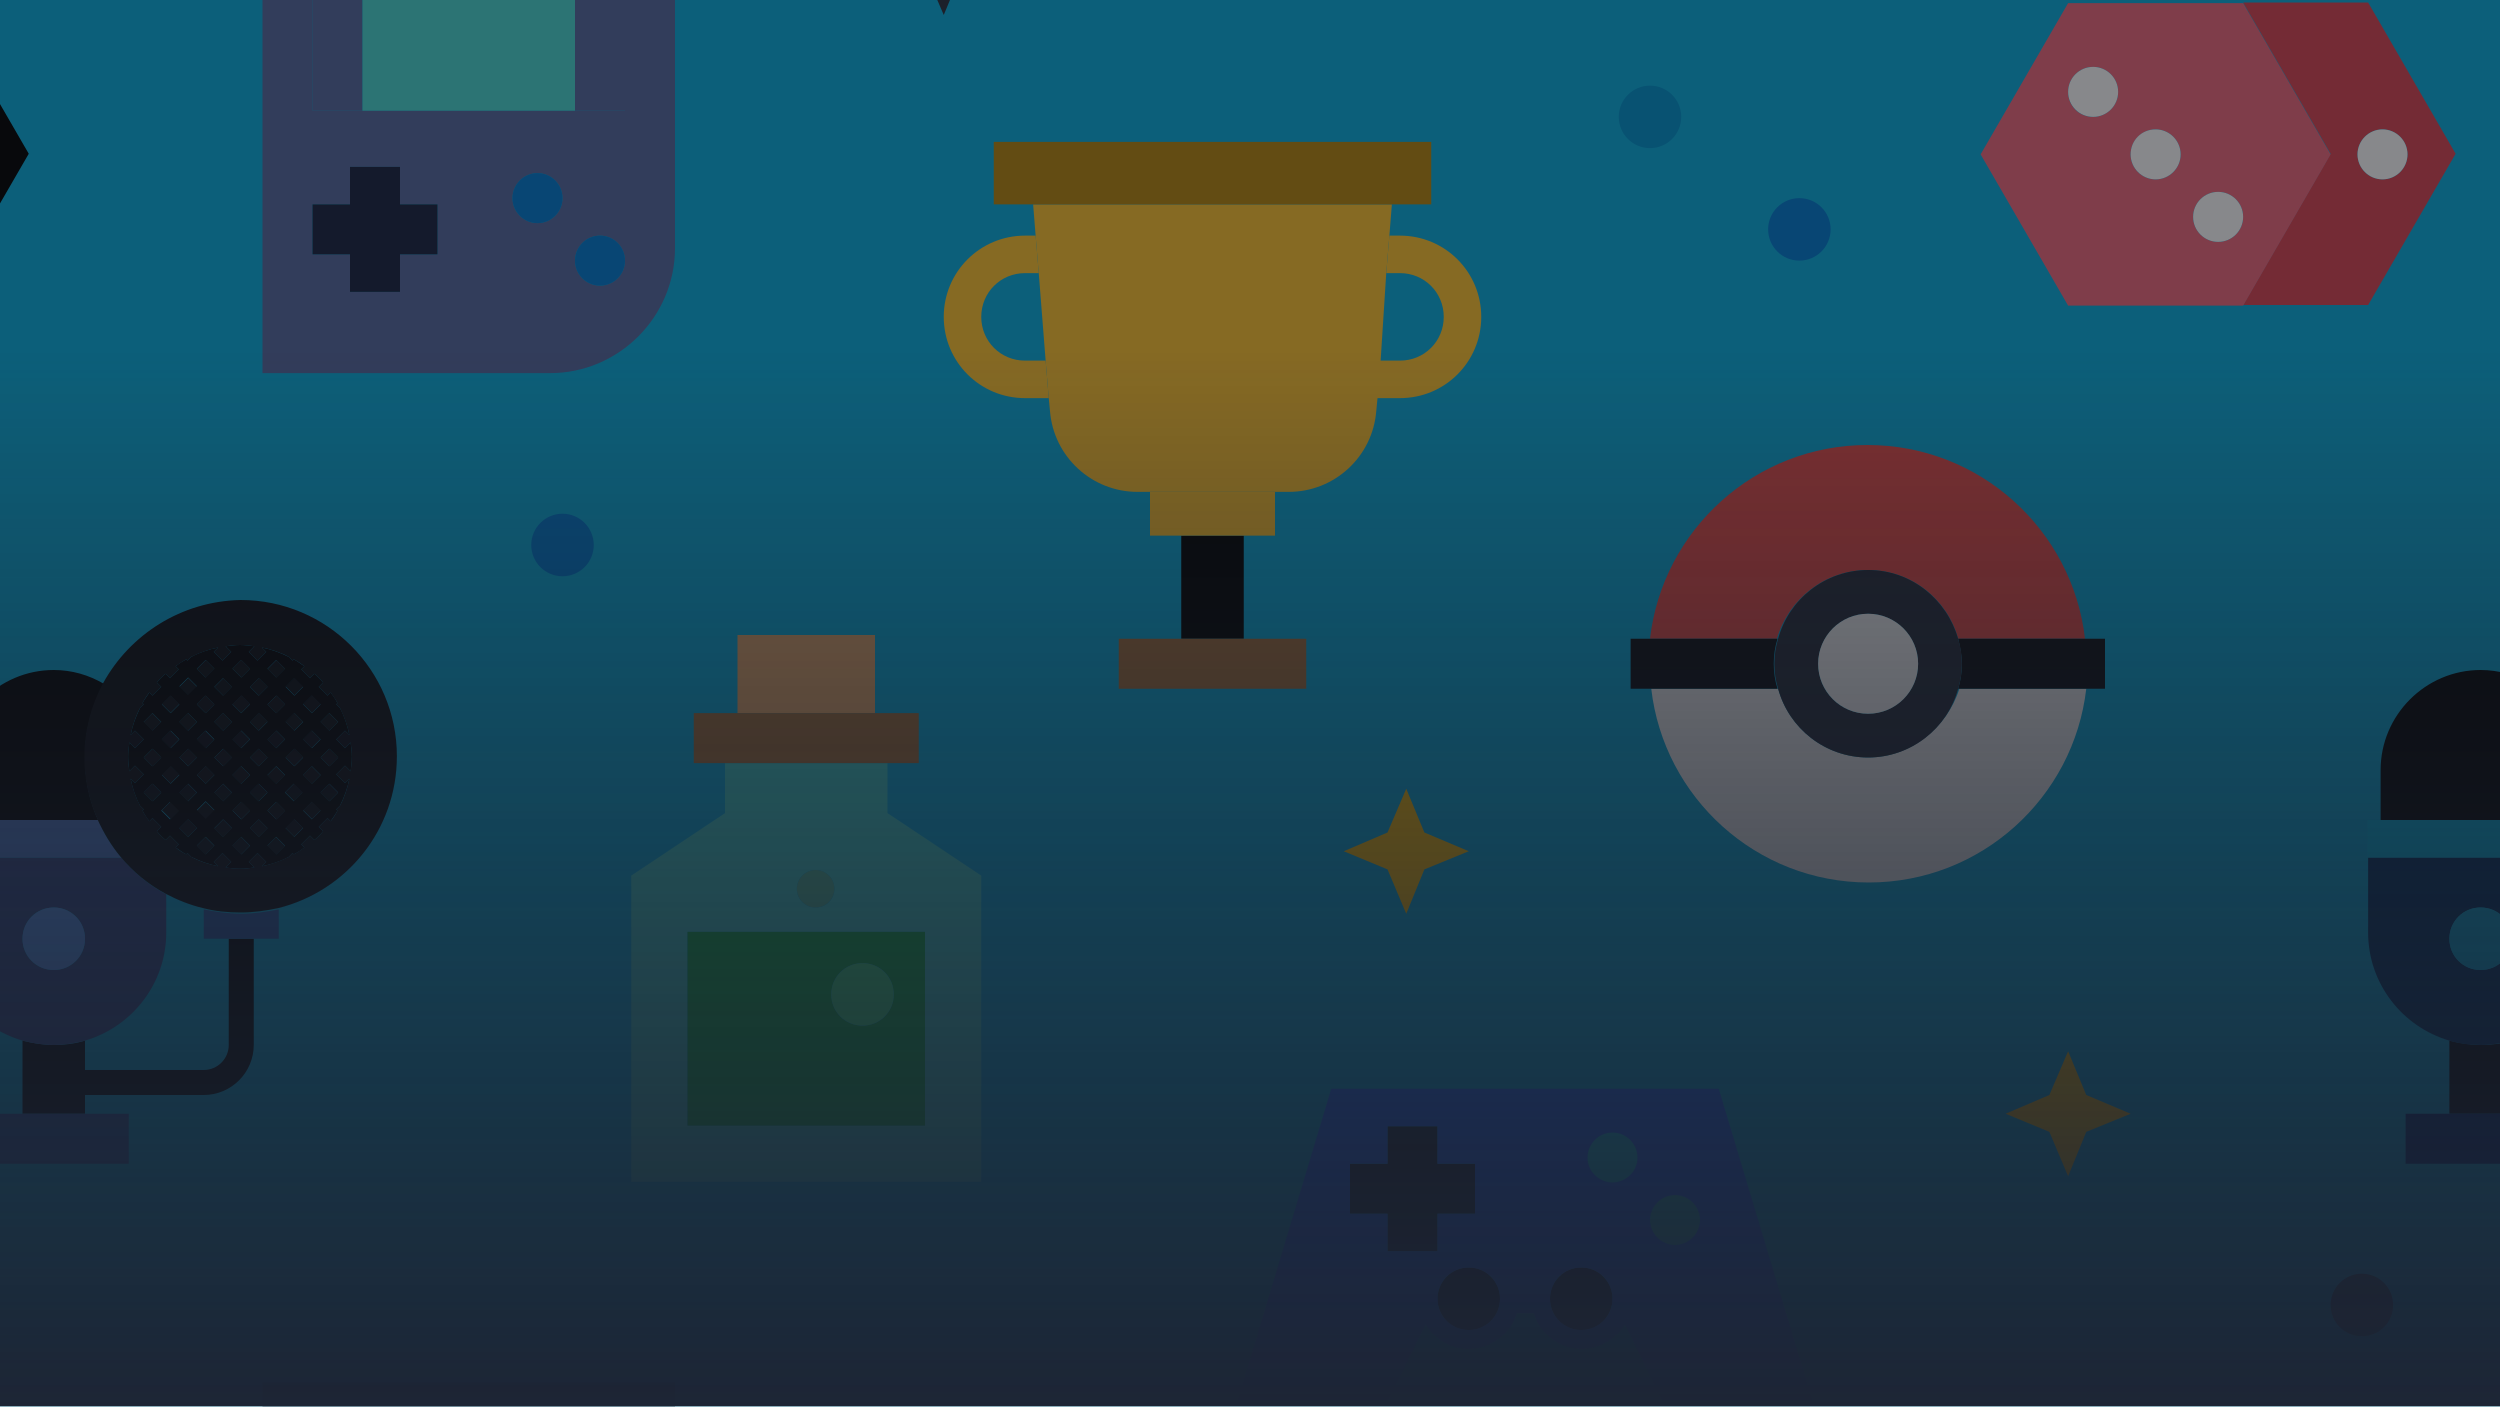
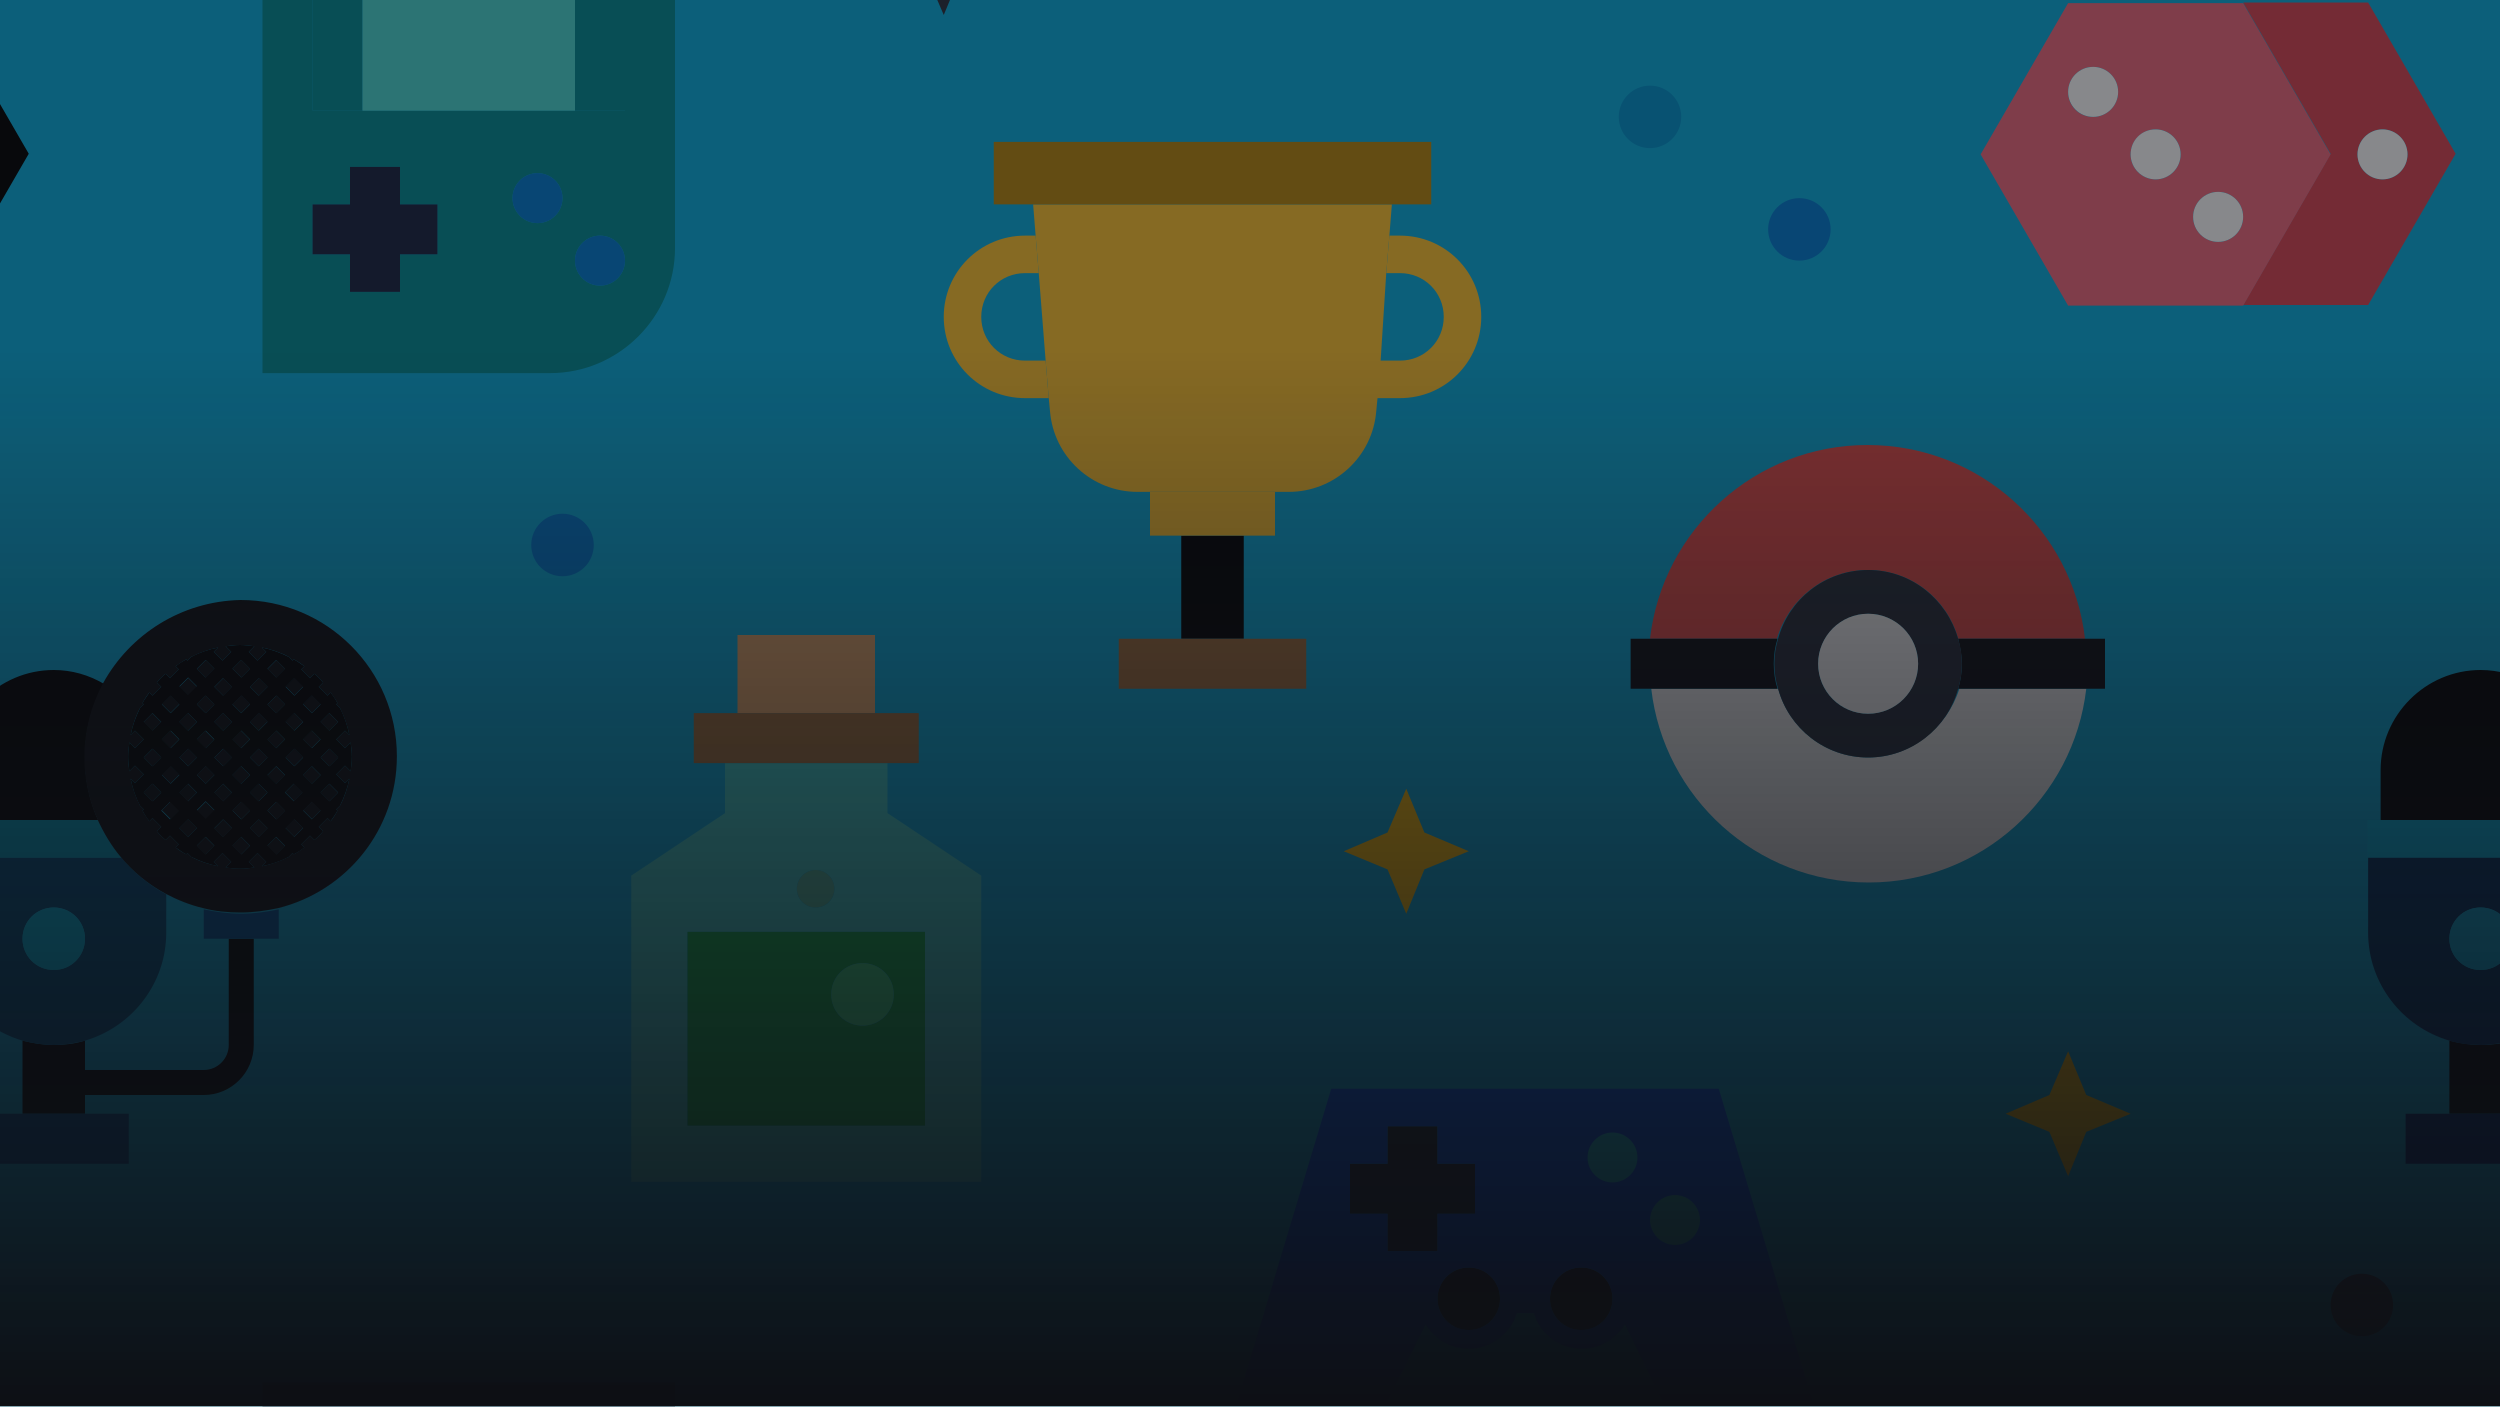
<svg xmlns="http://www.w3.org/2000/svg" width="320" height="180" viewBox="0 0 320 180" fill="none">
  <g clip-path="url(#clip0)">
    <path d="M320 0H0V180H320V0Z" fill="#09addc" />
    <path d="M339.92 120.16V133.76C339.92 135.52 338.48 136.96 336.72 136.96H321.52V133.2C320.24 133.6 318.88 133.76 317.52 133.76C316.16 133.76 314.8 133.52 313.52 133.2V142.56H321.52V140.16H336.72C340.24 140.16 343.12 137.28 343.12 133.76V120.16C342 120.16 340.96 120.16 339.92 120.16Z" fill="#000" />
    <path d="M321.52 96.96C321.52 93.52 322.4 90.32 323.92 87.52C322 86.4 319.84 85.76 317.52 85.76C310.48 85.76 304.72 91.52 304.72 98.56V104.96H323.2C322.08 102.48 321.52 99.76 321.52 96.96Z" fill="#000" />
    <path d="M321.52 133.2C327.52 131.44 331.92 125.92 331.92 119.36V114.48C329.68 113.28 327.76 111.68 326.16 109.76H303.12V119.36C303.12 125.92 307.52 131.44 313.52 133.2C314.8 133.6 316.16 133.76 317.52 133.76C318.88 133.76 320.24 133.52 321.52 133.2ZM317.52 116.16C319.76 116.16 321.52 117.92 321.52 120.16C321.52 122.4 319.76 124.16 317.52 124.16C315.28 124.16 313.52 122.4 313.52 120.16C313.52 117.92 315.28 116.16 317.52 116.16Z" fill="#003061" />
    <path d="M326.08 109.76C324.88 108.32 323.84 106.72 323.12 104.96H304.64H303.04V109.76H326.08Z" fill="#04b5e1" />
    <path d="M307.92 142.56V148.96H327.12V142.56H321.52H313.52H307.92Z" fill="#00236f" />
    <path d="M317.52 124.16C319.729 124.16 321.52 122.369 321.52 120.16C321.52 117.951 319.729 116.16 317.52 116.16C315.311 116.16 313.52 117.951 313.52 120.16C313.52 122.369 315.311 124.16 317.52 124.16Z" fill="#07aad8" />
    <path d="M302.32 171.04C304.529 171.04 306.32 169.249 306.32 167.04C306.32 164.831 304.529 163.04 302.32 163.04C300.111 163.04 298.32 164.831 298.32 167.04C298.32 169.249 300.111 171.04 302.32 171.04Z" fill="#282e3c" />
    <path d="M287.12 0.32L298.32 19.68L287.12 39.04H303.12L314.32 19.68L303.12 0.32H287.12ZM308.16 19.76C308.16 21.52 306.72 22.96 304.96 22.96C303.2 22.96 301.76 21.52 301.76 19.76C301.76 18 303.2 16.56 304.96 16.56C306.72 16.56 308.16 18 308.16 19.76Z" fill="#D94452" />
    <path d="M298.32 19.76L287.12 0.4H280.72H264.72L253.52 19.76L264.72 39.12H280.72H287.12L298.32 19.76ZM279.12 19.76C279.12 21.52 277.68 22.96 275.92 22.96C274.16 22.96 272.72 21.52 272.72 19.76C272.72 18 274.16 16.56 275.92 16.56C277.68 16.56 279.12 18 279.12 19.76ZM264.72 11.76C264.72 10 266.16 8.56 267.92 8.56C269.68 8.56 271.12 10 271.12 11.76C271.12 13.52 269.68 14.96 267.92 14.96C266.08 14.96 264.72 13.52 264.72 11.76ZM283.92 30.96C282.16 30.96 280.72 29.52 280.72 27.76C280.72 26 282.16 24.56 283.92 24.56C285.68 24.56 287.12 26 287.12 27.76C287.12 29.52 285.68 30.96 283.92 30.96Z" fill="#EF687D" />
    <path d="M301.76 19.76C301.76 21.52 303.2 22.96 304.96 22.96C306.72 22.96 308.16 21.52 308.16 19.76C308.16 18 306.72 16.56 304.96 16.56C303.2 16.56 301.76 18 301.76 19.76Z" fill="white" />
    <path d="M239.12 72.96C244.64 72.96 249.28 76.72 250.64 81.76H266.88C265.28 67.84 253.44 56.96 239.04 56.96C224.64 56.96 212.8 67.84 211.2 81.76H227.44C228.96 76.64 233.6 72.96 239.12 72.96Z" fill="#E84D4A" />
    <path d="M239.12 96.96C233.6 96.96 228.96 93.2 227.6 88.16H211.36C212.96 102.08 224.8 112.96 239.2 112.96C253.6 112.96 265.44 102.08 267.04 88.16H250.8C249.2 93.2 244.56 96.96 239.12 96.96Z" fill="#F9F9F9" />
    <path d="M251.12 84.96C251.12 86.08 250.96 87.12 250.64 88.16H266.88H269.44V81.76H266.88H250.64C250.88 82.72 251.12 83.84 251.12 84.96Z" fill="#0b0d11" />
    <path d="M227.52 88.16C227.2 87.12 227.04 86.08 227.04 84.96C227.04 83.84 227.2 82.8 227.52 81.76H211.28H208.72V88.16H211.28H227.52Z" fill="#0b0d11" />
    <path d="M239.12 96.96C244.64 96.96 249.28 93.2 250.64 88.16C250.96 87.12 251.12 86.08 251.12 84.96C251.12 83.84 250.96 82.8 250.64 81.76C249.2 76.72 244.64 72.96 239.12 72.96C233.6 72.96 228.96 76.72 227.6 81.76C227.28 82.8 227.12 83.84 227.12 84.96C227.12 86.08 227.28 87.12 227.6 88.16C228.96 93.2 233.6 96.96 239.12 96.96ZM232.72 84.96C232.72 81.44 235.6 78.56 239.12 78.56C242.64 78.56 245.52 81.44 245.52 84.96C245.52 88.48 242.64 91.36 239.12 91.36C235.52 91.36 232.72 88.48 232.72 84.96Z" fill="#282e3c" />
    <path d="M239.12 91.36C242.655 91.36 245.52 88.495 245.52 84.96C245.52 81.425 242.655 78.56 239.12 78.56C235.585 78.56 232.72 81.425 232.72 84.96C232.72 88.495 235.585 91.36 239.12 91.36Z" fill="#FFF" />
-     <path d="M33.6 47.76H70.4C79.2 47.76 86.4 40.56 86.4 31.76V-17.84H33.6V47.76ZM68.8 28.56C67.04 28.56 65.6 27.12 65.6 25.36C65.6 23.6 67.04 22.16 68.8 22.16C70.56 22.16 72 23.6 72 25.36C72 27.12 70.56 28.56 68.8 28.56ZM76.8 36.56C75.04 36.56 73.6 35.12 73.6 33.36C73.6 31.6 75.04 30.16 76.8 30.16C78.56 30.16 80 31.6 80 33.36C80 35.12 78.56 36.56 76.8 36.56ZM40 -11.44H46.4H73.6H80V14.16H73.6H46.4H40V-11.44ZM40 26.16H44.8V21.36H51.2V26.16H56V32.56H51.2V37.36H44.8V32.56H40V26.16Z" fill="#55689E" />
-     <path d="M46.4 -11.44H40V14.16H46.4V-11.44Z" fill="#55689E" />
-     <path d="M80 -11.44H73.6V14.16H80V-11.44Z" fill="#55689E" />
+     <path d="M33.6 47.76H70.4C79.2 47.76 86.4 40.56 86.4 31.76V-17.84H33.6V47.76ZM68.8 28.56C67.04 28.56 65.6 27.12 65.6 25.36C65.6 23.6 67.04 22.16 68.8 22.16C70.56 22.16 72 23.6 72 25.36C72 27.12 70.56 28.56 68.8 28.56ZM76.8 36.56C75.04 36.56 73.6 35.12 73.6 33.36C73.6 31.6 75.04 30.16 76.8 30.16C78.56 30.16 80 31.6 80 33.36C80 35.12 78.56 36.56 76.8 36.56ZM40 -11.44H46.4H73.6H80V14.16H73.6H46.4H40V-11.44ZM40 26.16H44.8V21.36H51.2V26.16H56V32.56H51.2V37.36H44.8V32.56H40V26.16Z" fill="#008a92" />
+     <path d="M46.4 -11.44H40V14.16H46.4V-11.44Z" fill="#008a92" />
+     <path d="M80 -11.44H73.6V14.16H80V-11.44Z" fill="#008a92" />
    <path d="M44.8 37.36H51.2V32.56H56V26.16H51.2V21.36H44.8V26.16H40V32.56H44.8V37.36Z" fill="#182340" />
    <path d="M73.6 -11.44H46.4V14.16H73.6V-11.44Z" fill="#48d7d0" />
    <path d="M68.8 28.56C70.567 28.56 72 27.127 72 25.36C72 23.593 70.567 22.16 68.8 22.16C67.033 22.16 65.6 23.593 65.6 25.36C65.6 27.127 67.033 28.56 68.8 28.56Z" fill="#007bd1" />
    <path d="M76.8 36.56C78.567 36.56 80 35.127 80 33.36C80 31.593 78.567 30.16 76.8 30.16C75.033 30.16 73.6 31.593 73.6 33.36C73.6 35.127 75.033 36.56 76.8 36.56Z" fill="#007bd1" />
    <path d="M112 81.28H94.4V91.28H112V81.28Z" fill="#E7AA6C" />
    <path d="M80.8 112.08V151.28H92.8H113.6H125.6V112.08L113.6 104.08V97.68H92.8V104.08L80.8 112.08ZM118.4 119.28V144.08H88V119.28H118.4ZM104.4 111.36C105.76 111.36 106.8 112.4 106.8 113.76C106.8 115.12 105.76 116.16 104.4 116.16C103.04 116.16 102 115.12 102 113.76C102 112.4 103.04 111.36 104.4 111.36Z" fill="#41d0cc" />
    <path d="M104.4 116.16C105.725 116.16 106.8 115.086 106.8 113.76C106.8 112.435 105.725 111.36 104.4 111.36C103.075 111.36 102 112.435 102 113.76C102 115.086 103.075 116.16 104.4 116.16Z" fill="#51BC9D" />
    <path d="M88 144.08H118.4V119.28H88V144.08ZM110.4 123.28C112.64 123.28 114.4 125.04 114.4 127.28C114.4 129.52 112.64 131.28 110.4 131.28C108.16 131.28 106.4 129.52 106.4 127.28C106.4 125.04 108.16 123.28 110.4 123.28Z" fill="#0EB04B" />
    <path d="M117.6 97.68V91.28H112H94.4H88.8V97.68H92.8H113.6H117.6Z" fill="#A6723E" />
    <path d="M110.4 131.28C112.609 131.28 114.4 129.489 114.4 127.28C114.4 125.071 112.609 123.28 110.4 123.28C108.191 123.28 106.4 125.071 106.4 127.28C106.4 129.489 108.191 131.28 110.4 131.28Z" fill="#3DDC84" />
    <path d="M272.72 19.76C272.72 21.52 274.16 22.96 275.92 22.96C277.68 22.96 279.12 21.52 279.12 19.76C279.12 18 277.68 16.56 275.92 16.56C274.08 16.56 272.72 18 272.72 19.76Z" fill="white" />
    <path d="M283.92 30.96C285.688 30.96 287.12 29.527 287.12 27.76C287.12 25.993 285.688 24.56 283.92 24.56C282.153 24.56 280.72 25.993 280.72 27.76C280.72 29.527 282.153 30.96 283.92 30.96Z" fill="white" />
    <path d="M267.92 14.96C269.687 14.96 271.12 13.527 271.12 11.76C271.12 9.993 269.687 8.56 267.92 8.56C266.153 8.56 264.72 9.993 264.72 11.76C264.72 13.527 266.153 14.96 267.92 14.96Z" fill="white" />
    <path d="M177.6 160.16H184V155.36H188.8V148.96H184V144.16H177.6V148.96H172.8V155.36H177.6V160.16Z" fill="#181C25" />
    <path d="M206.4 151.36C208.167 151.36 209.6 149.927 209.6 148.16C209.6 146.393 208.167 144.96 206.4 144.96C204.633 144.96 203.2 146.393 203.2 148.16C203.2 149.927 204.633 151.36 206.4 151.36Z" fill="#13c2dd" />
    <path d="M214.4 159.36C216.167 159.36 217.6 157.927 217.6 156.16C217.6 154.393 216.167 152.96 214.4 152.96C212.633 152.96 211.2 154.393 211.2 156.16C211.2 157.927 212.633 159.36 214.4 159.36Z" fill="#22b3bb" />
    <path d="M188 170.24C190.209 170.24 192 168.449 192 166.24C192 164.031 190.209 162.24 188 162.24C185.791 162.24 184 164.031 184 166.24C184 168.449 185.791 170.24 188 170.24Z" fill="#101218" />
    <path d="M202.4 170.24C204.609 170.24 206.4 168.449 206.4 166.24C206.4 164.031 204.609 162.24 202.4 162.24C200.191 162.24 198.4 164.031 198.4 166.24C198.4 168.449 200.191 170.24 202.4 170.24Z" fill="#101218" />
    <path d="M179.2 30.16H177.84L177.44 34.96H179.2C182.32 34.96 184.8 37.44 184.8 40.56C184.8 43.68 182.32 46.16 179.2 46.16H176.56L176.16 50.96H179.2C184.96 50.96 189.6 46.32 189.6 40.56C189.6 34.8 184.96 30.16 179.2 30.16Z" fill="#FCC22F" />
    <path d="M131.2 46.16C128.08 46.16 125.6 43.68 125.6 40.56C125.6 37.44 128.08 34.96 131.2 34.96H132.96L132.56 30.16H131.2C125.44 30.16 120.8 34.8 120.8 40.56C120.8 46.32 125.44 50.96 131.2 50.96H134.24L133.84 46.16H131.2Z" fill="#FCC22F" />
    <path d="M159.2 68.56H151.2V81.76H159.2V68.56Z" fill="#000" />
    <path d="M143.2 81.76V88.16H167.2V81.76H159.2H151.2H143.2Z" fill="#A6723E" />
    <path d="M147.2 68.56H151.2H159.2H163.2V62.96H147.2V68.56Z" fill="#FCC22F" />
    <path d="M177.44 34.96L177.84 30.16L178.16 26.16H132.24L132.56 30.16L132.96 34.96L133.84 46.16L134.24 50.96L134.4 52.64C134.88 58.48 139.76 62.96 145.6 62.96H147.28H163.28H164.96C170.8 62.96 175.68 58.48 176.16 52.64L176.32 50.96L176.72 46.16L177.44 34.96Z" fill="#FCC22F" />
    <path d="M183.2 26.16V18.16H127.2V26.16H132.24H178.16H183.2Z" fill="#B7870F" />
    <path d="M29.28 120.16V133.76C29.28 135.52 27.84 136.96 26.08 136.96H10.88V133.2C9.6 133.6 8.24 133.76 6.88 133.76C5.52 133.76 4.16 133.52 2.88 133.2V142.56H10.88V140.16H26.08C29.6 140.16 32.48 137.28 32.48 133.76V120.16C31.44 120.16 30.32 120.16 29.28 120.16Z" fill="#000" />
-     <path d="M30.88 116.96C29.2 116.96 27.6 116.72 26.08 116.4V120.16C26.8 120.16 28 120.16 29.28 120.16C30.32 120.16 31.44 120.16 32.48 120.16C33.76 120.16 34.96 120.16 35.68 120.16V116.4C34.08 116.72 32.48 116.96 30.88 116.96Z" fill="#2C5BA7" />
+     <path d="M30.88 116.96C29.2 116.96 27.6 116.72 26.08 116.4V120.16C26.8 120.16 28 120.16 29.28 120.16C30.32 120.16 31.44 120.16 32.48 120.16C33.76 120.16 34.96 120.16 35.68 120.16V116.4C34.08 116.72 32.48 116.96 30.88 116.96Z" fill="#00549b" />
    <path d="M10.88 96.96C10.88 93.52 11.76 90.32 13.28 87.52C11.36 86.4 9.2 85.76 6.88 85.76C-0.16 85.76 -5.92 91.52 -5.92 98.56V104.96H12.56C11.44 102.48 10.88 99.76 10.88 96.96Z" fill="#000" />
-     <path d="M6.88 133.76C8.24 133.76 9.6 133.52 10.88 133.2C16.88 131.44 21.28 125.92 21.28 119.36V114.48C19.04 113.28 17.12 111.68 15.52 109.76H-7.52V119.36C-7.52 125.92 -3.12 131.44 2.88 133.2C4.16 133.52 5.44 133.76 6.88 133.76ZM6.88 116.16C9.12 116.16 10.88 117.92 10.88 120.16C10.88 122.4 9.12 124.16 6.88 124.16C4.64 124.16 2.88 122.4 2.88 120.16C2.88 117.92 4.64 116.16 6.88 116.16Z" fill="#364C8B" />
-     <path d="M15.52 109.76C14.32 108.32 13.28 106.72 12.56 104.96H-5.92H-7.52V109.76H15.52Z" fill="#537FCD" />
-     <path d="M-2.72 142.56V148.96H16.48V142.56H10.88H2.88H-2.72Z" fill="#2A5299" />
-     <path d="M6.88 124.16C9.089 124.16 10.88 122.369 10.88 120.16C10.88 117.951 9.089 116.16 6.88 116.16C4.671 116.16 2.88 117.951 2.88 120.16C2.88 122.369 4.671 124.16 6.88 124.16Z" fill="#5A97F2" />
+     <path d="M6.88 133.76C8.24 133.76 9.6 133.52 10.88 133.2C16.88 131.44 21.28 125.92 21.28 119.36V114.48C19.04 113.28 17.12 111.68 15.52 109.76H-7.52V119.36C-7.52 125.92 -3.12 131.44 2.88 133.2C4.16 133.52 5.44 133.76 6.88 133.76ZM6.88 116.16C9.12 116.16 10.88 117.92 10.88 120.16C10.88 122.4 9.12 124.16 6.88 124.16C4.64 124.16 2.88 122.4 2.88 120.16C2.88 117.92 4.64 116.16 6.88 116.16Z" fill="#004f7f" />
+     <path d="M15.52 109.76C14.32 108.32 13.28 106.72 12.56 104.96H-5.92H-7.52V109.76H15.52Z" fill="#009fc1" />
+     <path d="M-2.72 142.56V148.96H16.48V142.56H10.88H2.88H-2.72Z" fill="#00498d" />
+     <path d="M6.88 124.16C9.089 124.16 10.88 122.369 10.88 120.16C10.88 117.951 9.089 116.16 6.88 116.16C4.671 116.16 2.88 117.951 2.88 120.16C2.88 122.369 4.671 124.16 6.88 124.16Z" fill="#02bce6" />
    <path d="M33.109 91.246L31.977 92.377L33.109 93.509L34.24 92.377L33.109 91.246Z" fill="#0c0e12" />
    <path d="M35.342 107.149L34.211 108.28L35.342 109.412L36.473 108.28L35.342 107.149Z" fill="#0c0e12" />
    <path d="M30.836 93.512L29.704 94.643L30.836 95.774L31.967 94.643L30.836 93.512Z" fill="#0c0e12" />
    <path d="M30.849 107.117L29.717 108.248L30.849 109.38L31.98 108.248L30.849 107.117Z" fill="#0c0e12" />
    <path d="M28.559 91.27L27.428 92.402L28.559 93.533L29.69 92.402L28.559 91.27Z" fill="#0c0e12" />
    <path d="M26.321 98.051L25.189 99.182L26.321 100.314L27.452 99.182L26.321 98.051Z" fill="#0c0e12" />
    <path d="M37.669 104.838L36.537 105.969L37.669 107.101L38.8 105.969L37.669 104.838Z" fill="#0c0e12" />
    <path d="M26.282 93.548L25.151 94.679L26.282 95.81L27.414 94.679L26.282 93.548Z" fill="#0c0e12" />
    <path d="M39.938 102.584L38.807 103.715L39.938 104.846L41.069 103.715L39.938 102.584Z" fill="#0c0e12" />
    <path d="M28.58 95.832L27.449 96.963L28.58 98.095L29.712 96.963L28.58 95.832Z" fill="#0c0e12" />
    <path d="M21.835 88.976L20.704 90.107L21.835 91.239L22.967 90.107L21.835 88.976Z" fill="#0c0e12" />
    <path d="M24.088 86.78L22.956 87.911L24.088 89.043L25.219 87.911L24.088 86.78Z" fill="#0c0e12" />
    <path d="M13.2 87.44C11.68 90.24 10.8 93.52 10.8 96.88C10.8 99.76 11.36 102.4 12.48 104.88C13.28 106.64 14.24 108.24 15.44 109.68C17.04 111.6 18.96 113.2 21.2 114.4C22.72 115.2 24.32 115.84 26 116.24C27.52 116.64 29.12 116.8 30.8 116.8C32.48 116.8 34.08 116.56 35.6 116.24C44.32 114.08 50.8 106.24 50.8 96.8C50.8 85.76 41.84 76.8 30.8 76.8C23.2 76.96 16.64 81.2 13.2 87.44ZM18.24 90C18.48 89.52 18.8 89.04 19.12 88.64L19.52 89.04L20.64 87.92L20.08 87.36C20.4 86.96 20.8 86.56 21.2 86.24L21.76 86.8L22.88 85.68L22.48 85.28C22.96 84.96 23.36 84.64 23.84 84.4L24 84.56L24.48 84.08C25.6 83.52 26.72 83.12 27.92 82.88L27.36 83.44L28.48 84.56L29.6 83.44L28.88 82.72C29.44 82.64 30.08 82.56 30.72 82.56C31.36 82.56 31.92 82.64 32.56 82.72L31.84 83.44L32.96 84.56L34.08 83.44L33.52 82.88C34.72 83.12 35.92 83.52 36.96 84.08L37.44 84.56L37.6 84.4C38.08 84.64 38.56 84.96 38.96 85.28L38.56 85.68L39.68 86.8L40.24 86.24C40.64 86.56 41.04 86.96 41.36 87.36L40.8 87.92L41.92 89.04L42.32 88.64C42.64 89.12 42.96 89.52 43.2 90L43.04 90.16L43.52 90.64C44.08 91.76 44.48 92.88 44.72 94.08L44.16 93.52L43.04 94.64L44.16 95.76L44.88 95.04C44.96 95.6 45.04 96.24 45.04 96.88C45.04 97.52 44.96 98.08 44.88 98.72L44.16 98L43.04 99.12L44.16 100.24L44.72 99.68C44.48 100.88 44.08 102.08 43.52 103.12L43.04 103.6L43.2 103.76C42.96 104.24 42.64 104.72 42.32 105.12L41.92 104.72L40.8 105.84L41.36 106.4C41.04 106.8 40.64 107.2 40.24 107.52L39.68 106.96L38.56 108.08L38.96 108.48C38.48 108.8 38.08 109.12 37.6 109.36L37.44 109.2L36.96 109.68C35.84 110.24 34.72 110.64 33.52 110.88L34.08 110.32L32.96 109.2L31.84 110.32L32.56 111.04C32 111.12 31.36 111.2 30.72 111.2C30.08 111.2 29.52 111.12 28.88 111.04L29.6 110.32L28.48 109.2L27.36 110.32L27.92 110.88C26.72 110.64 25.52 110.24 24.48 109.68L24 109.2L23.84 109.36C23.36 109.12 22.88 108.8 22.48 108.48L22.88 108.08L21.76 106.96L21.2 107.52C20.8 107.2 20.4 106.8 20.08 106.4L20.64 105.84L19.52 104.72L19.12 105.12C18.8 104.64 18.48 104.24 18.24 103.76L18.4 103.6L17.92 103.12C17.36 102 16.96 100.88 16.72 99.68L17.28 100.24L18.4 99.12L17.28 98L16.56 98.72C16.48 98.16 16.4 97.52 16.4 96.88C16.4 96.24 16.48 95.68 16.56 95.04L17.28 95.76L18.4 94.64L17.28 93.52L16.72 94.08C16.96 92.88 17.36 91.68 17.92 90.64L18.4 90.16L18.24 90Z" fill="#0c0e12" />
    <path d="M26.336 84.489L25.204 85.621L26.336 86.752L27.467 85.62L26.336 84.489Z" fill="#0c0e12" />
    <path d="M30.857 98.073L29.725 99.205L30.857 100.336L31.988 99.205L30.857 98.073Z" fill="#0c0e12" />
    <path d="M28.548 100.325L27.416 101.457L28.548 102.588L29.679 101.457L28.548 100.325Z" fill="#0c0e12" />
    <path d="M30.886 84.464L29.754 85.596L30.886 86.727L32.017 85.596L30.886 84.464Z" fill="#0c0e12" />
    <path d="M33.098 100.301L31.966 101.432L33.098 102.564L34.229 101.432L33.098 100.301Z" fill="#0c0e12" />
    <path d="M37.687 86.74L36.556 87.872L37.687 89.003L38.819 87.872L37.687 86.74Z" fill="#0c0e12" />
    <path d="M33.126 95.819L31.995 96.951L33.126 98.082L34.258 96.951L33.126 95.819Z" fill="#0c0e12" />
    <path d="M35.35 98.106L34.219 99.237L35.35 100.368L36.481 99.237L35.35 98.106Z" fill="#0c0e12" />
    <path d="M35.339 93.509L34.208 94.64L35.339 95.772L36.471 94.64L35.339 93.509Z" fill="#0c0e12" />
    <path d="M35.379 84.496L34.248 85.628L35.379 86.759L36.511 85.628L35.379 84.496Z" fill="#0c0e12" />
    <path d="M42.169 95.827L41.038 96.959L42.169 98.09L43.301 96.959L42.169 95.827Z" fill="#0c0e12" />
    <path d="M42.137 100.321L41.006 101.452L42.137 102.583L43.269 101.452L42.137 100.321Z" fill="#0c0e12" />
    <path d="M42.145 91.277L41.014 92.409L42.145 93.54L43.276 92.409L42.145 91.277Z" fill="#0c0e12" />
    <path d="M39.921 88.991L38.79 90.122L39.921 91.254L41.052 90.122L39.921 88.991Z" fill="#0c0e12" />
    <path d="M33.115 104.874L31.984 106.006L33.115 107.137L34.246 106.006L33.115 104.874Z" fill="#0c0e12" />
    <path d="M26.334 102.636L25.203 103.767L26.334 104.899L27.466 103.767L26.334 102.636Z" fill="#0c0e12" />
    <path d="M19.506 91.298L18.374 92.429L19.506 93.56L20.637 92.429L19.506 91.298Z" fill="#0c0e12" />
    <path d="M33.134 86.776L32.003 87.907L33.134 89.039L34.266 87.907L33.134 86.776Z" fill="#0c0e12" />
    <path d="M24.059 91.262L22.927 92.393L24.059 93.524L25.19 92.393L24.059 91.262Z" fill="#0c0e12" />
    <path d="M37.652 91.245L36.52 92.376L37.652 93.508L38.783 92.376L37.652 91.245Z" fill="#0c0e12" />
    <path d="M35.365 89.039L34.233 90.17L35.365 91.302L36.496 90.17L35.365 89.039Z" fill="#0c0e12" />
    <path d="M39.889 93.484L38.758 94.615L39.889 95.747L41.02 94.615L39.889 93.484Z" fill="#0c0e12" />
    <path d="M21.828 98.019L20.696 99.15L21.828 100.282L22.959 99.15L21.828 98.019Z" fill="#0c0e12" />
    <path d="M21.789 93.515L20.658 94.647L21.789 95.778L22.92 94.647L21.789 93.515Z" fill="#0c0e12" />
    <path d="M24.047 100.317L22.916 101.448L24.047 102.579L25.179 101.448L24.047 100.317Z" fill="#0c0e12" />
    <path d="M26.299 107.141L25.167 108.272L26.299 109.404L27.43 108.272L26.299 107.141Z" fill="#0c0e12" />
    <path d="M28.584 86.801L27.453 87.932L28.584 89.063L29.716 87.932L28.584 86.801Z" fill="#0c0e12" />
    <path d="M26.325 89.02L25.194 90.151L26.325 91.282L27.456 90.151L26.325 89.02Z" fill="#0c0e12" />
    <path d="M30.875 88.995L29.743 90.126L30.875 91.258L32.006 90.126L30.875 88.995Z" fill="#0c0e12" />
    <path d="M37.676 95.795L36.545 96.926L37.676 98.058L38.808 96.926L37.676 95.795Z" fill="#0c0e12" />
    <path d="M24.076 104.855L22.944 105.986L24.076 107.117L25.207 105.986L24.076 104.855Z" fill="#0c0e12" />
    <path d="M28.565 104.899L27.434 106.03L28.565 107.161L29.696 106.03L28.565 104.899Z" fill="#0c0e12" />
    <path d="M30.888 102.6L29.757 103.731L30.888 104.863L32.019 103.731L30.888 102.6Z" fill="#0c0e12" />
    <path d="M21.849 102.58L20.717 103.712L21.849 104.843L22.98 103.712L21.849 102.58Z" fill="#0c0e12" />
    <path d="M19.509 100.306L18.377 101.437L19.509 102.569L20.64 101.437L19.509 100.306Z" fill="#0c0e12" />
    <path d="M37.644 100.288L36.513 101.42L37.644 102.551L38.775 101.42L37.644 100.288Z" fill="#0c0e12" />
    <path d="M39.9 98.082L38.769 99.213L39.9 100.344L41.031 99.213L39.9 98.082Z" fill="#0c0e12" />
    <path d="M24.083 95.811L22.952 96.943L24.083 98.074L25.215 96.943L24.083 95.811Z" fill="#0c0e12" />
    <path d="M19.534 95.836L18.402 96.967L19.534 98.099L20.665 96.967L19.534 95.836Z" fill="#0c0e12" />
    <path d="M35.381 102.632L34.25 103.763L35.381 104.895L36.513 103.763L35.381 102.632Z" fill="#0c0e12" />
    <path d="M16.72 94.08L17.28 93.52L18.4 94.64L17.28 95.76L16.56 95.04C16.48 95.6 16.4 96.24 16.4 96.88C16.4 97.52 16.48 98.08 16.56 98.72L17.28 98L18.4 99.12L17.28 100.24L16.72 99.68C16.96 100.88 17.36 102.08 17.92 103.12L18.4 103.6L18.24 103.76C18.48 104.24 18.8 104.72 19.12 105.12L19.52 104.72L20.64 105.84L20.08 106.4C20.4 106.8 20.8 107.2 21.2 107.52L21.76 106.96L22.88 108.08L22.48 108.48C22.96 108.8 23.36 109.12 23.84 109.36L24 109.2L24.48 109.68C25.6 110.24 26.72 110.64 27.92 110.88L27.36 110.32L28.48 109.2L29.6 110.32L28.88 111.04C29.44 111.12 30.08 111.2 30.72 111.2C31.36 111.2 31.92 111.12 32.56 111.04L31.84 110.32L32.96 109.2L34.08 110.32L33.52 110.88C34.72 110.64 35.92 110.24 36.96 109.68L37.44 109.2L37.6 109.36C38.08 109.12 38.56 108.8 38.96 108.48L38.56 108.08L39.68 106.96L40.24 107.52C40.64 107.2 41.04 106.8 41.36 106.4L40.8 105.84L41.92 104.72L42.32 105.12C42.64 104.64 42.96 104.24 43.2 103.76L43.04 103.6L43.52 103.12C44.08 102 44.48 100.88 44.72 99.68L44.16 100.24L43.04 99.12L44.16 98L44.88 98.72C44.96 98.16 45.04 97.52 45.04 96.88C45.04 96.24 44.96 95.68 44.88 95.04L44.16 95.76L43.04 94.64L44.16 93.52L44.72 94.08C44.48 92.88 44.08 91.68 43.52 90.64L43.04 90.16L43.2 90C42.96 89.52 42.64 89.04 42.32 88.64L41.92 89.04L40.8 87.92L41.36 87.36C41.04 86.96 40.64 86.56 40.24 86.24L39.68 86.8L38.56 85.68L38.96 85.28C38.48 84.96 38.08 84.64 37.6 84.4L37.44 84.56L36.96 84.08C35.84 83.52 34.72 83.12 33.52 82.88L34.08 83.44L32.96 84.56L31.84 83.44L32.56 82.72C32 82.64 31.36 82.56 30.72 82.56C30.08 82.56 29.52 82.64 28.88 82.72L29.6 83.44L28.48 84.56L27.36 83.44L27.92 82.88C26.72 83.12 25.52 83.52 24.48 84.08L24 84.56L23.84 84.4C23.36 84.64 22.88 84.96 22.48 85.28L22.88 85.68L21.76 86.8L21.2 86.24C20.8 86.56 20.4 86.96 20.08 87.36L20.64 87.92L19.52 89.04L19.12 88.64C18.8 89.12 18.48 89.52 18.24 90L18.4 90.16L17.92 90.64C17.36 91.76 16.96 92.88 16.72 94.08ZM20.64 103.76L21.76 102.64L22.88 103.76L21.76 104.88L20.64 103.76ZM22.96 101.44L24.08 100.32L25.2 101.44L24.08 102.56L22.96 101.44ZM27.44 99.2L26.32 100.32L25.2 99.2L26.32 98.08L27.44 99.2ZM27.44 96.96L28.56 95.84L29.68 96.96L28.56 98.08L27.44 96.96ZM28.56 100.32L29.68 101.44L28.56 102.56L27.44 101.44L28.56 100.32ZM29.76 99.2L30.88 98.08L32 99.2L30.88 100.32L29.76 99.2ZM33.12 100.32L34.24 101.44L33.12 102.56L32 101.44L33.12 100.32ZM34.24 99.2L35.36 98.08L36.48 99.2L35.36 100.32L34.24 99.2ZM33.12 98.08L32 96.96L33.12 95.84L34.24 96.96L33.12 98.08ZM34.24 94.64L35.36 93.52L36.48 94.64L35.36 95.76L34.24 94.64ZM33.12 93.52L32 92.4L33.12 91.28L34.24 92.4L33.12 93.52ZM32 94.64L30.88 95.76L29.76 94.64L30.88 93.52L32 94.64ZM28.56 93.52L27.44 92.4L28.56 91.28L29.68 92.4L28.56 93.52ZM27.44 94.64L26.32 95.76L25.2 94.64L26.32 93.52L27.44 94.64ZM25.2 96.96L24.08 98.08L22.96 96.96L24.08 95.84L25.2 96.96ZM22.96 99.2L21.84 100.32L20.72 99.2L21.84 98.08L22.96 99.2ZM26.32 102.56L27.44 103.68L26.32 104.8L25.2 103.68L26.32 102.56ZM28.56 104.88L29.68 106L28.56 107.12L27.44 106L28.56 104.88ZM29.76 103.76L30.88 102.64L32 103.76L30.88 104.88L29.76 103.76ZM33.12 104.88L34.24 106L33.12 107.12L32 106L33.12 104.88ZM34.24 103.76L35.36 102.64L36.48 103.76L35.36 104.88L34.24 103.76ZM36.48 101.44L37.6 100.32L38.72 101.44L37.6 102.56L36.48 101.44ZM38.8 99.2L39.92 98.08L41.04 99.2L39.92 100.32L38.8 99.2ZM37.68 98.08L36.56 96.96L37.68 95.84L38.8 96.96L37.68 98.08ZM38.8 94.64L39.92 93.52L41.04 94.64L39.92 95.76L38.8 94.64ZM37.68 93.52L36.56 92.4L37.68 91.28L38.8 92.4L37.68 93.52ZM35.36 91.28L34.24 90.16L35.36 89.04L36.48 90.16L35.36 91.28ZM33.12 89.04L32 87.92L33.12 86.8L34.24 87.92L33.12 89.04ZM32 90.16L30.88 91.28L29.76 90.16L30.88 89.04L32 90.16ZM28.56 89.04L27.44 87.92L28.56 86.8L29.68 87.92L28.56 89.04ZM27.44 90.16L26.32 91.28L25.2 90.16L26.32 89.04L27.44 90.16ZM25.2 92.4L24.08 93.52L22.96 92.4L24.08 91.28L25.2 92.4ZM22.96 94.64L21.84 95.76L20.72 94.64L21.84 93.52L22.96 94.64ZM19.52 93.52L18.4 92.4L19.52 91.28L20.64 92.4L19.52 93.52ZM18.4 96.96L19.52 95.84L20.64 96.96L19.52 98.08L18.4 96.96ZM18.4 101.44L19.52 100.32L20.64 101.44L19.52 102.56L18.4 101.44ZM22.96 106L24.08 104.88L25.2 106L24.08 107.12L22.96 106ZM26.32 109.36L25.2 108.24L26.32 107.12L27.44 108.24L26.32 109.36ZM30.88 109.36L29.76 108.24L30.88 107.12L32 108.24L30.88 109.36ZM35.36 109.36L34.24 108.24L35.36 107.12L36.48 108.24L35.36 109.36ZM37.68 107.12L36.56 106L37.68 104.88L38.8 106L37.68 107.12ZM39.92 104.88L38.8 103.76L39.92 102.64L41.04 103.76L39.92 104.88ZM43.28 101.44L42.16 102.56L41.04 101.44L42.16 100.32L43.28 101.44ZM43.28 96.96L42.16 98.08L41.04 96.96L42.16 95.84L43.28 96.96ZM43.28 92.4L42.16 93.52L41.04 92.4L42.16 91.28L43.28 92.4ZM41.04 90.16L39.92 91.28L38.8 90.16L39.92 89.04L41.04 90.16ZM38.8 87.92L37.68 89.04L36.56 87.92L37.68 86.8L38.8 87.92ZM35.36 84.48L36.48 85.6L35.36 86.72L34.24 85.6L35.36 84.48ZM30.88 84.48L32 85.6L30.88 86.72L29.76 85.6L30.88 84.48ZM26.32 84.48L27.44 85.6L26.32 86.72L25.2 85.6L26.32 84.48ZM24.08 86.72L25.2 87.84L24.08 88.96L22.96 87.84L24.08 86.72ZM21.84 89.04L22.96 90.16L21.84 91.28L20.72 90.16L21.84 89.04Z" fill="#000" />
    <path d="M264.72 134.56L262.32 140.16L256.72 142.56L262.32 144.88L264.72 150.56L267.04 144.88L272.72 142.56L267.04 140.16L264.72 134.56Z" fill="#FFC107" />
    <path d="M180 100.96L177.6 106.56L172 108.96L177.6 111.28L180 116.96L182.32 111.28L188 108.96L182.32 106.56L180 100.96Z" fill="#FFC107" />
    <path d="M120.8 1.92L123.12 -3.68L128.8 -6.08L123.12 -8.4L120.8 -14.08L118.4 -8.4L112.8 -6.08L118.4 -3.68L120.8 1.92Z" fill="#282e3c" />
    <path d="M72 73.76C74.209 73.76 76 71.969 76 69.76C76 67.551 74.209 65.76 72 65.76C69.791 65.76 68 67.551 68 69.76C68 71.969 69.791 73.76 72 73.76Z" fill="#007bd1" />
    <path d="M230.32 33.36C232.529 33.36 234.32 31.569 234.32 29.36C234.32 27.151 232.529 25.36 230.32 25.36C228.111 25.36 226.32 27.151 226.32 29.36C226.32 31.569 228.111 33.36 230.32 33.36Z" fill="#007bd1" />
    <path d="M211.2 18.96C213.409 18.96 215.2 17.169 215.2 14.96C215.2 12.751 213.409 10.96 211.2 10.96C208.991 10.96 207.2 12.751 207.2 14.96C207.2 17.169 208.991 18.96 211.2 18.96Z" fill="#0093cd" />
    <path d="M-23.52 0.32L-12.32 19.68L-23.52 39.04H-7.52L3.68 19.68L-7.52 0.32H-23.52ZM-2.48 19.76C-2.48 21.52 -3.92 22.96 -5.68 22.96C-7.44 22.96 -8.88 21.52 -8.88 19.76C-8.88 18 -7.44 16.56 -5.68 16.56C-3.92 16.56 -2.48 18 -2.48 19.76Z" fill="#000" />
    <path d="M86.4 226.56V176.96H33.6V242.56H70.4C79.2 242.56 86.4 235.36 86.4 226.56ZM56 227.36H51.2V232.16H44.8V227.36H40V220.96H44.8V216.16H51.2V220.96H56V227.36ZM68.8 223.36C67.04 223.36 65.6 221.92 65.6 220.16C65.6 218.4 67.04 216.96 68.8 216.96C70.56 216.96 72 218.4 72 220.16C72 221.92 70.56 223.36 68.8 223.36ZM76.8 231.36C75.04 231.36 73.6 229.92 73.6 228.16C73.6 226.4 75.04 224.96 76.8 224.96C78.56 224.96 80 226.4 80 228.16C80 229.92 78.56 231.36 76.8 231.36ZM80 208.96H73.6H46.4H40V183.36H46.4H73.6H80V208.96Z" fill="#282e3c" />
-     <path d="M212.8 179.36H232L220 139.36H170.4L158.4 179.36H177.6L182.48 169.52C183.6 171.36 185.6 172.64 188 172.64C190.88 172.64 193.36 170.72 194.16 168.08H196.32C197.12 170.72 199.52 172.64 202.48 172.64C204.8 172.64 206.88 171.36 208 169.52L212.8 179.36ZM214.4 152.96C216.16 152.96 217.6 154.4 217.6 156.16C217.6 157.92 216.16 159.36 214.4 159.36C212.64 159.36 211.2 157.92 211.2 156.16C211.2 154.4 212.64 152.96 214.4 152.96ZM172.8 148.96H177.6V144.16H184V148.96H188.8V155.36H184V160.16H177.6V155.36H172.8V148.96ZM188 170.24C185.76 170.24 184 168.48 184 166.24C184 164 185.76 162.24 188 162.24C190.24 162.24 192 164 192 166.24C192 168.48 190.24 170.24 188 170.24ZM202.4 170.24C200.16 170.24 198.4 168.48 198.4 166.24C198.4 164 200.16 162.24 202.4 162.24C204.64 162.24 206.4 164 206.4 166.24C206.4 168.48 204.64 170.24 202.4 170.24ZM206.4 151.36C204.64 151.36 203.2 149.92 203.2 148.16C203.2 146.4 204.64 144.96 206.4 144.96C208.16 144.96 209.6 146.4 209.6 148.16C209.6 149.92 208.16 151.36 206.4 151.36Z" fill="#1F65FF" />
+     <path d="M212.8 179.36H232L220 139.36H170.4L158.4 179.36H177.6L182.48 169.52C183.6 171.36 185.6 172.64 188 172.64C190.88 172.64 193.36 170.72 194.16 168.08H196.32C197.12 170.72 199.52 172.64 202.48 172.64C204.8 172.64 206.88 171.36 208 169.52L212.8 179.36ZM214.4 152.96C216.16 152.96 217.6 154.4 217.6 156.16C217.6 157.92 216.16 159.36 214.4 159.36C212.64 159.36 211.2 157.92 211.2 156.16C211.2 154.4 212.64 152.96 214.4 152.96ZM172.8 148.96H177.6V144.16H184V148.96H188.8V155.36H184V160.16H177.6V155.36H172.8V148.96ZM188 170.24C185.76 170.24 184 168.48 184 166.24C184 164 185.76 162.24 188 162.24C190.24 162.24 192 164 192 166.24C192 168.48 190.24 170.24 188 170.24ZM202.4 170.24C200.16 170.24 198.4 168.48 198.4 166.24C198.4 164 200.16 162.24 202.4 162.24C204.64 162.24 206.4 164 206.4 166.24C206.4 168.48 204.64 170.24 202.4 170.24ZM206.4 151.36C204.64 151.36 203.2 149.92 203.2 148.16C203.2 146.4 204.64 144.96 206.4 144.96C208.16 144.96 209.6 146.4 209.6 148.16C209.6 149.92 208.16 151.36 206.4 151.36Z" fill="#0051f3" />
    <path d="M320 0H0V180H320V0Z" fill="url(#paint0_linear)" />
  </g>
  <defs>
    <linearGradient id="paint0_linear" x1="160" y1="0" x2="160" y2="180" gradientUnits="userSpaceOnUse">
      <stop offset="0.245" stop-color="#101218" stop-opacity="0.5" />
-       <stop offset="1" stop-color="#1D2535" />
+       <stop offset="1" stop-color="#0d0f14" />
    </linearGradient>
    <clipPath id="clip0">
      <rect width="320" height="180" fill="white" />
    </clipPath>
  </defs>
</svg>
